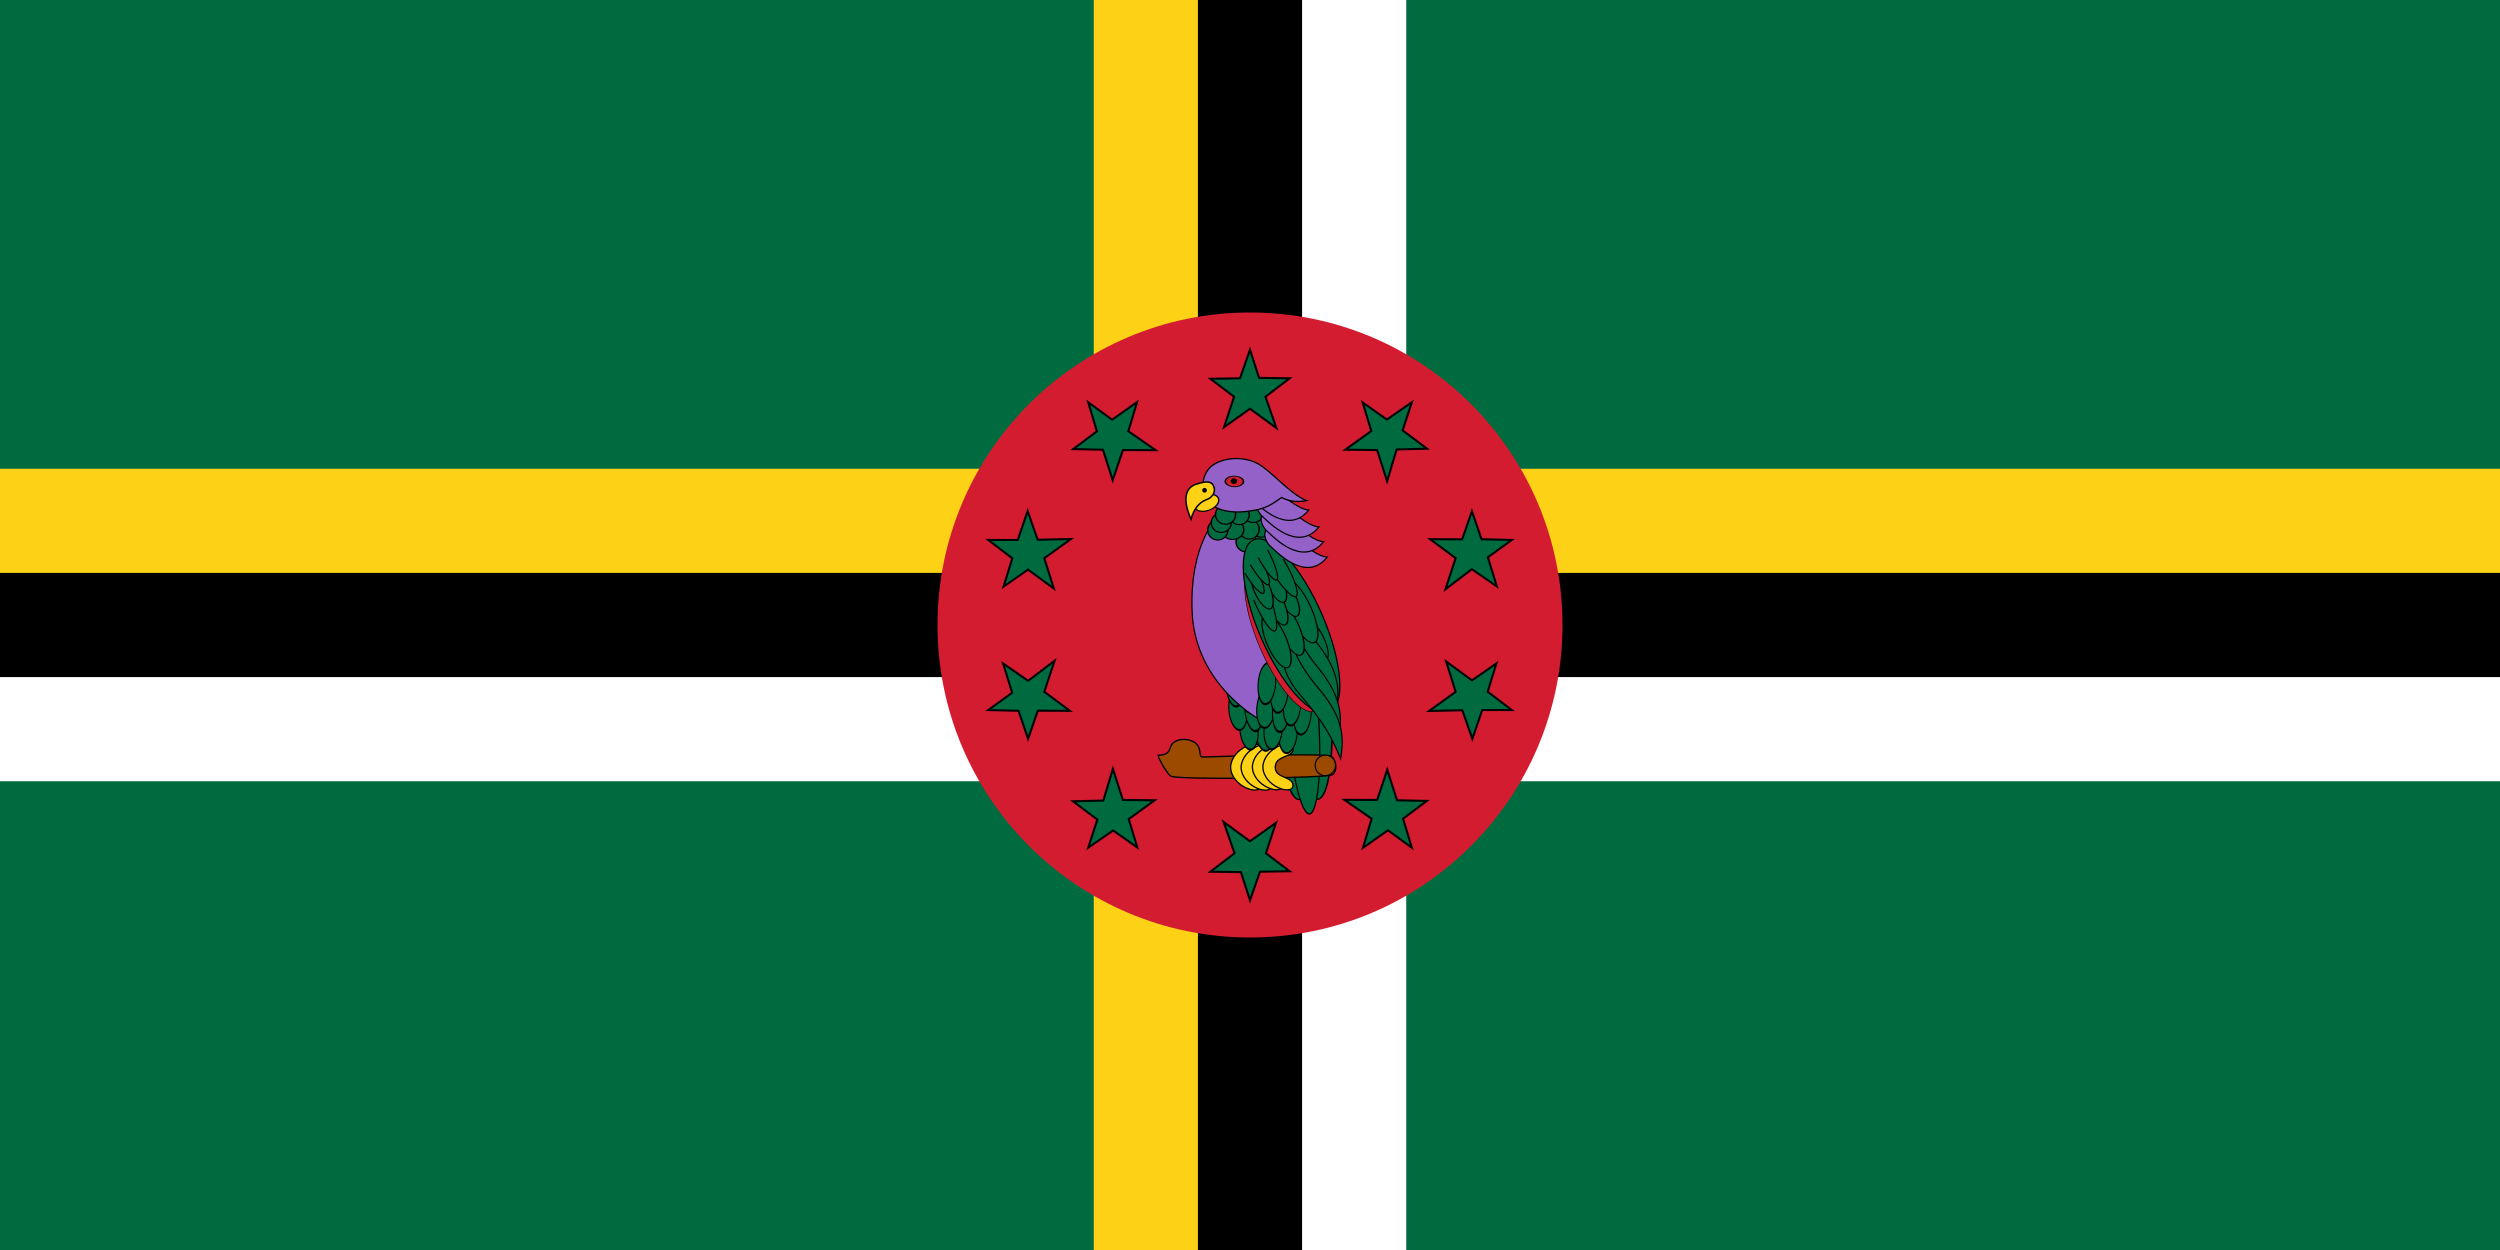
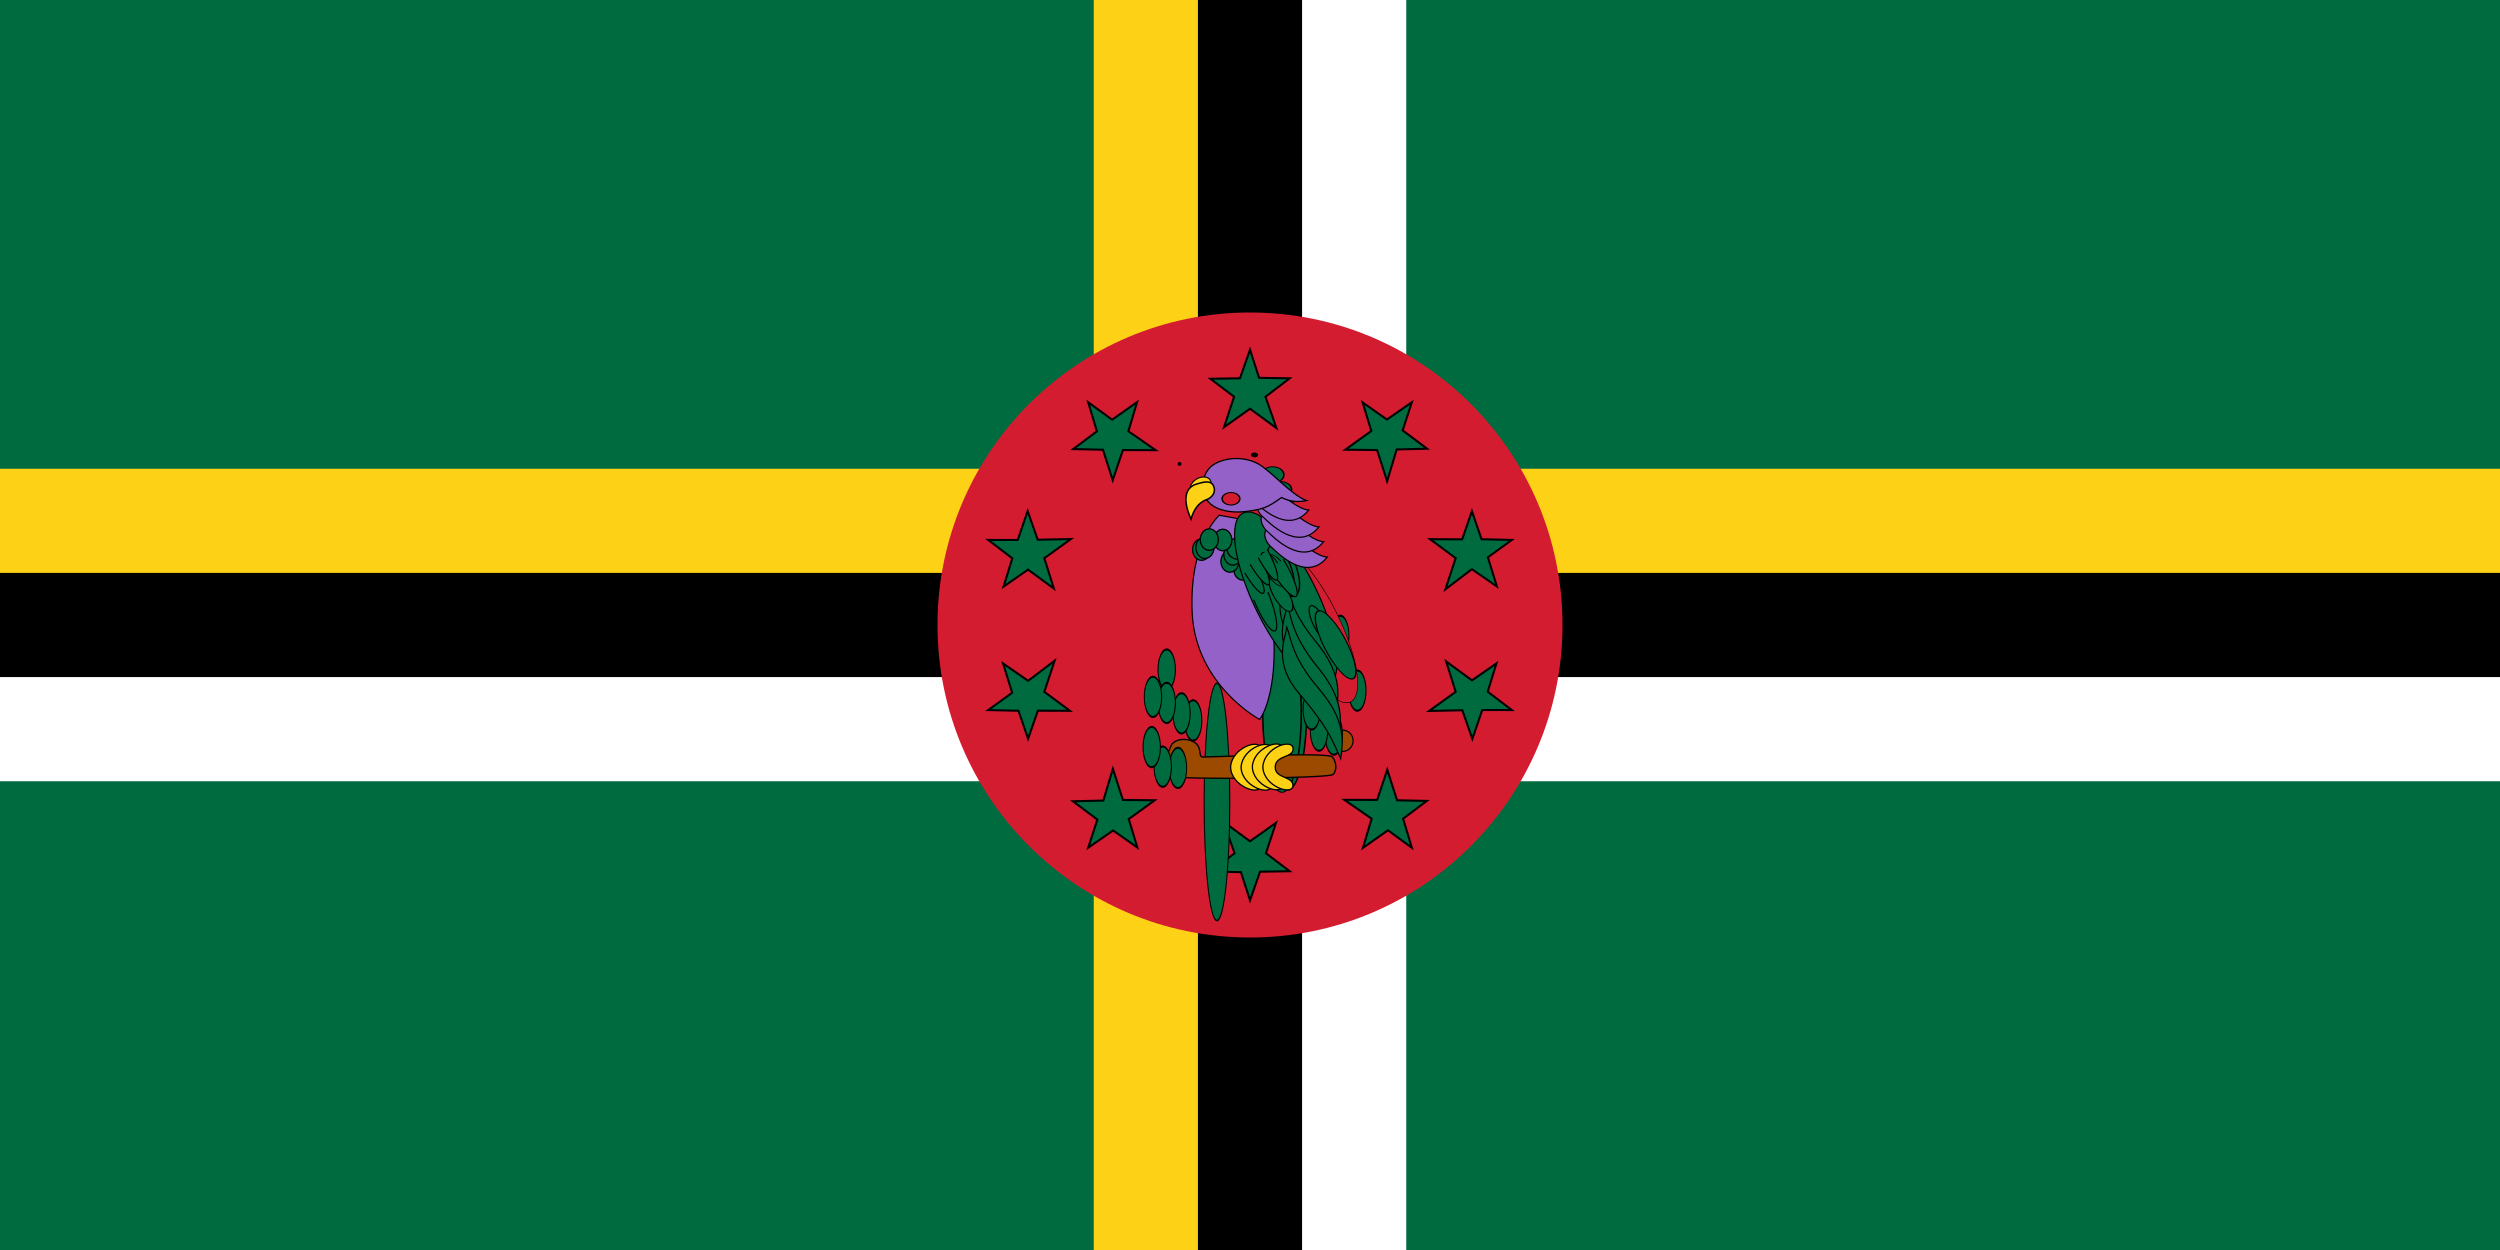
<svg xmlns="http://www.w3.org/2000/svg" xmlns:xlink="http://www.w3.org/1999/xlink" width="1200" height="600">
  <path fill="#006b3f" d="M0 0h1200v600H0z" />
  <path fill="#fcd116" d="M525 0h75v600h-75z" />
  <path fill="#fcd116" d="M0 225h1200v75H0z" />
  <path fill="#fff" d="M600 0h75v600h-75z" />
  <path fill="#fff" d="M0 300h1200v75H0z" />
  <path d="M575 0h50v600h-50z" />
  <path d="M0 275h1200v50H0z" />
  <g fill="#006b3f" transform="translate(600 300)">
    <circle r="150" fill="#d41c30" />
    <g id="b">
      <path id="a" stroke="#000" d="M-4.81-118.41L0-132.13l4.37 13.5 14.65.22-11.59 8.85 5.25 15.05L0-103.8l-12.46 8.85 4.81-14.61-11.37-8.63 14.21-.22z" />
      <use xlink:href="#a" transform="rotate(180)" />
    </g>
    <use xlink:href="#b" transform="rotate(36)" />
    <use xlink:href="#b" transform="rotate(72)" />
    <use xlink:href="#b" transform="rotate(108)" />
    <use xlink:href="#b" transform="rotate(144)" />
    <g stroke="#000" stroke-width="2.5">
-       <ellipse cx="680.21" cy="586.13" rx="30.805" ry="189.82" transform="matrix(.28955 -.03018 .0166 .23226 -186.117 -75.926)" />
-       <ellipse cx="680.21" cy="586.13" rx="30.805" ry="189.82" transform="matrix(.30626 -.03184 .0167 .23225 -188.733 -74.887)" />
-       <ellipse cx="680.21" cy="586.13" rx="30.805" ry="189.82" transform="matrix(.245 -.0259 .0179 .25675 -151.947 -90.936)" />
+       <ellipse cx="680.21" cy="586.13" rx="30.805" ry="189.82" transform="matrix(.3 0 0 .2 -186.1 -75.9)" />
+       <ellipse cx="680.21" cy="586.13" rx="30.805" ry="189.82" transform="matrix(.3 0 0 .2 -188.7 -74.9)" />
+       <ellipse cx="680.21" cy="586.13" rx="30.805" ry="189.82" transform="matrix(.2 0 0 .3 -151.9 -90.9)" />
      <path fill="#9c4a00" stroke-width=".657" d="M-44.213 62.565c7.657-.32 4.332-4.416 8.2-6.596C-32.15 53.79-26.65 55.23-25 57.954c1.65 2.722.327 5.397 2.45 5.433 2.126.037 59.928-2.387 62.01-.105 2.085 2.28 2.43 6.776.27 8.524-2.16 1.77-75.235 2.588-77.75.738-2.518-1.824-6.203-9.53-6.195-9.98z" />
      <path fill="#fcd116" stroke-width=".633" d="M-3.377 68.195c-.14 5.775 8.404 4.14 8.52 8.963-.256 5.114-14.323.313-14.46-9.04C-8.73 58.77 5.04 54.153 5.21 59.49c.125 4.435-8.448 2.927-8.587 8.703z" />
      <path fill="#fcd116" stroke-width=".633" d="M1.664 68.26c-.14 5.777 8.403 4.14 8.52 8.965-.257 5.113-14.324.312-14.46-9.042.586-9.345 14.355-13.962 14.525-8.625.126 4.435-8.447 2.928-8.586 8.703z" />
      <path fill="#fcd116" stroke-width=".633" d="M7.07 68.058c-.138 5.775 8.404 4.14 8.522 8.963-.257 5.115-14.324.314-14.46-9.04.585-9.345 14.354-13.963 14.524-8.625.127 4.435-8.446 2.927-8.585 8.703z" />
      <path fill="#fcd116" stroke-width=".633" d="M12.11 68.124c-.137 5.776 8.405 4.14 8.522 8.964-.257 5.113-14.324.312-14.46-9.042.586-9.345 14.355-13.962 14.525-8.625.126 4.436-8.447 2.93-8.586 8.704z" />
-       <ellipse fill="#9c4a00" stroke-width=".399" cx="478.38" cy="-41.086" rx="3.534" ry="3.403" transform="matrix(1.37992 .02078 -.03062 1.45444 -625.227 117.205)" />
-       <ellipse cx="427.11" cy="905" rx="20.814" ry="24.144" transform="matrix(.20742 -.0313 .04226 .39514 -119.978 -293.416)" />
-       <ellipse cx="427.11" cy="905" rx="20.814" ry="24.144" transform="matrix(.20742 -.0313 .04226 .39514 -127.335 -293.996)" />
-       <ellipse cx="427.11" cy="905" rx="20.814" ry="24.144" transform="matrix(.20742 -.0313 .04226 .39514 -132.603 -303.41)" />
-       <ellipse cx="427.11" cy="905" rx="20.814" ry="24.144" transform="matrix(.19943 -.03154 .04632 .43593 -125.407 -340.635)" />
-       <ellipse cx="427.11" cy="905" rx="20.814" ry="24.144" transform="matrix(.1995 -.03084 .04356 .40874 -112.65 -316.232)" />
-       <ellipse cx="427.11" cy="905" rx="20.814" ry="24.144" transform="matrix(.1995 -.03084 .04356 .40874 -118.304 -319.64)" />
-       <ellipse cx="427.11" cy="905" rx="20.814" ry="24.144" transform="matrix(.1995 -.03084 .04356 .40874 -125.437 -324.554)" />
-       <ellipse cx="427.11" cy="905" rx="20.814" ry="24.144" transform="matrix(.1995 -.03084 .04356 .40874 -132.042 -327.532)" />
+       <ellipse fill="#9c4a00" stroke-width=".399" cx="478.38" cy="-41.086" rx="3.534" ry="3.403" transform="matrix(1.4 0 0 1.5 -625.2 117.2)" />
+       <ellipse cx="427.11" cy="905" rx="20.814" ry="24.144" transform="matrix(.2 0 0 .4 -120 -293.4)" />
+       <ellipse cx="427.11" cy="905" rx="20.814" ry="24.144" transform="matrix(.2 0 0 .4 -127.3 -294)" />
+       <ellipse cx="427.11" cy="905" rx="20.814" ry="24.144" transform="matrix(.2 0 0 .4 -132.6 -303.4)" />
+       <ellipse cx="427.11" cy="905" rx="20.814" ry="24.144" transform="matrix(.2 0 0 .4 -125.4 -340.6)" />
+       <ellipse cx="427.11" cy="905" rx="20.814" ry="24.144" transform="matrix(.2 0 0 .4 -112.7 -316.2)" />
+       <ellipse cx="427.11" cy="905" rx="20.814" ry="24.144" transform="matrix(.2 0 0 .4 -118.3 -319.6)" />
+       <ellipse cx="427.11" cy="905" rx="20.814" ry="24.144" transform="matrix(.2 0 0 .4 -125.4 -324.6)" />
+       <ellipse cx="427.11" cy="905" rx="20.814" ry="24.144" transform="matrix(.2 0 0 .4 -132 -327.5)" />
      <path fill="#9461c9" stroke-width=".575" d="M-14.734-52.686s-14.655 12.72-13.01 47.144C-25.9 29.078 4.648 45.352 4.648 45.352s7.785-9.827 6.88-37.644C9.348-32.96-5.077-50.93-5.077-50.93l-9.656-1.756z" />
-       <ellipse cx="427.11" cy="905" rx="20.814" ry="24.144" transform="matrix(.20968 .00618 -.02884 .39634 -45.183 -309.4)" />
-       <ellipse cx="427.11" cy="905" rx="20.814" ry="24.144" transform="matrix(.20968 .00618 -.02884 .39634 -52.32 -311.283)" />
-       <ellipse cx="427.11" cy="905" rx="20.814" ry="24.144" transform="matrix(.20968 .00618 -.02884 .39634 -55.825 -321.487)" />
-       <ellipse cx="427.11" cy="905" rx="20.814" ry="24.144" transform="matrix(.20186 .0045 -.0321 .4372 -42.11 -356.832)" />
-       <ellipse cx="427.11" cy="905" rx="20.814" ry="24.144" transform="matrix(.2018 .0052 -.02998 .40996 -33.907 -330.547)" />
-       <ellipse cx="427.11" cy="905" rx="20.814" ry="24.144" transform="matrix(.2018 .0052 -.02998 .40996 -38.863 -334.906)" />
-       <ellipse cx="427.11" cy="905" rx="20.814" ry="24.144" transform="matrix(.2018 .0052 -.02998 .40996 -45.006 -341.014)" />
-       <ellipse cx="427.11" cy="905" rx="20.814" ry="24.144" transform="matrix(.2018 .0052 -.02998 .40996 -50.974 -345.12)" />
-       <ellipse fill="#d41c30" stroke-width="1pt" cx="624.42" cy="606.11" rx="58.28" ry="186.49" transform="matrix(.19787 -.07643 .08023 .1871 -155.838 -59.213)" />
-       <ellipse stroke-width="1.464" cx="218.13" cy="356.75" rx="10.823" ry="12.905" transform="matrix(.49828 .00887 -.00657 .36896 -99.51 -162.77)" />
-       <ellipse stroke-width="1.546" cx="218.13" cy="356.75" rx="10.823" ry="12.905" transform="matrix(.44637 .00795 -.00657 .36896 -84.135 -169.3)" />
-       <ellipse stroke-width="1.546" cx="218.13" cy="356.75" rx="10.823" ry="12.905" transform="matrix(.44637 .00795 -.00657 .36896 -90.652 -169.416)" />
-       <ellipse stroke-width="1.56" cx="218.13" cy="356.75" rx="10.823" ry="12.905" transform="matrix(.46714 .00832 -.00617 .34637 -93.888 -166.37)" />
-       <ellipse stroke-width="1.56" cx="218.13" cy="356.75" rx="10.823" ry="12.905" transform="matrix(.46714 .00832 -.00617 .34637 -94.462 -172.017)" />
-       <ellipse stroke-width="1.546" cx="218.13" cy="356.75" rx="10.823" ry="12.905" transform="matrix(.44637 .00795 -.00657 .36896 -96.878 -173.22)" />
-       <ellipse stroke-width="1.562" cx="218.13" cy="356.75" rx="10.823" ry="12.905" transform="matrix(.44637 .00795 -.00644 .36143 -95.47 -176.63)" />
-       <ellipse stroke-width="1.464" cx="218.13" cy="356.75" rx="10.823" ry="12.905" transform="matrix(.49828 .00887 -.00657 .36896 -114.725 -179.37)" />
-       <ellipse stroke-width="1.56" cx="218.13" cy="356.75" rx="10.823" ry="12.905" transform="matrix(.46714 .00832 -.00617 .34637 -98.157 -179.08)" />
-       <ellipse stroke-width="1.562" cx="218.13" cy="356.75" rx="10.823" ry="12.905" transform="matrix(.44637 .00795 -.00644 .36143 -100.29 -183.52)" />
-       <ellipse stroke-width="1.546" cx="218.13" cy="356.75" rx="10.823" ry="12.905" transform="matrix(.44637 .00795 -.00657 .36896 -110.49 -178.906)" />
-       <ellipse stroke-width="1.562" cx="218.13" cy="356.75" rx="10.823" ry="12.905" transform="matrix(.44637 .00795 -.00644 .36143 -108.857 -179.772)" />
-       <ellipse stroke-width="1.562" cx="218.13" cy="356.75" rx="10.823" ry="12.905" transform="matrix(.44637 .00795 -.00644 .36143 -106.807 -183.696)" />
-       <ellipse stroke-width="2.545" cx="528.68" cy="564.48" rx="67.438" ry="205.64" transform="matrix(.21932 -.07743 .08683 .20202 -145.015 -72.556)" />
-       <ellipse cx="528.68" cy="646.07" rx="13.321" ry="40.796" transform="matrix(.20574 -.09785 .0947 .21196 -137.122 -77.403)" />
+       <ellipse cx="427.11" cy="905" rx="20.814" ry="24.144" transform="matrix(.2 0 0 .4 -45.2 -309.4)" />
+       <ellipse cx="427.11" cy="905" rx="20.814" ry="24.144" transform="matrix(.2 0 0 .4 -52.3 -311.3)" />
+       <ellipse cx="427.11" cy="905" rx="20.814" ry="24.144" transform="matrix(.2 0 0 .4 -55.8 -321.5)" />
+       <ellipse cx="427.11" cy="905" rx="20.814" ry="24.144" transform="matrix(.2 0 0 .4 -42.1 -356.8)" />
+       <ellipse cx="427.11" cy="905" rx="20.814" ry="24.144" transform="matrix(.2 0 0 .4 -33.9 -330.5)" />
+       <ellipse cx="427.11" cy="905" rx="20.814" ry="24.144" transform="matrix(.2 0 0 .4 -38.9 -334.9)" />
+       <ellipse cx="427.11" cy="905" rx="20.814" ry="24.144" transform="matrix(.2 0 0 .4 -45 -341)" />
+       <ellipse cx="427.11" cy="905" rx="20.814" ry="24.144" transform="matrix(.2 0 0 .4 -51 -345.1)" />
+       <ellipse fill="#d41c30" stroke-width="1pt" cx="624.42" cy="606.11" rx="58.28" ry="186.49" transform="matrix(.2 -.1 .1 .2 -155.8 -59.2)" />
+       <ellipse stroke-width="1.464" cx="218.13" cy="356.75" rx="10.823" ry="12.905" transform="matrix(.5 0 0 .4 -99.5 -162.8)" />
+       <ellipse stroke-width="1.546" cx="218.13" cy="356.75" rx="10.823" ry="12.905" transform="matrix(.4 0 0 .4 -84.1 -169.3)" />
+       <ellipse stroke-width="1.546" cx="218.13" cy="356.75" rx="10.823" ry="12.905" transform="matrix(.4 0 0 .4 -90.7 -169.4)" />
+       <ellipse stroke-width="1.56" cx="218.13" cy="356.75" rx="10.823" ry="12.905" transform="matrix(.5 0 0 .3 -93.9 -166.4)" />
+       <ellipse stroke-width="1.56" cx="218.13" cy="356.75" rx="10.823" ry="12.905" transform="matrix(.5 0 0 .3 -94.5 -172)" />
+       <ellipse stroke-width="1.546" cx="218.13" cy="356.75" rx="10.823" ry="12.905" transform="matrix(.4 0 0 .4 -96.9 -173.2)" />
+       <ellipse stroke-width="1.562" cx="218.13" cy="356.75" rx="10.823" ry="12.905" transform="matrix(.4 0 0 .4 -95.5 -176.6)" />
+       <ellipse stroke-width="1.464" cx="218.13" cy="356.75" rx="10.823" ry="12.905" transform="matrix(.5 0 0 .4 -114.7 -179.4)" />
+       <ellipse stroke-width="1.56" cx="218.13" cy="356.75" rx="10.823" ry="12.905" transform="matrix(.5 0 0 .3 -98.2 -179.1)" />
+       <ellipse stroke-width="1.562" cx="218.13" cy="356.75" rx="10.823" ry="12.905" transform="matrix(.4 0 0 .4 -100.3 -183.5)" />
+       <ellipse stroke-width="1.546" cx="218.13" cy="356.75" rx="10.823" ry="12.905" transform="matrix(.4 0 0 .4 -110.5 -178.9)" />
+       <ellipse stroke-width="1.562" cx="218.13" cy="356.75" rx="10.823" ry="12.905" transform="matrix(.4 0 0 .4 -108.9 -179.8)" />
+       <ellipse stroke-width="1.562" cx="218.13" cy="356.75" rx="10.823" ry="12.905" transform="matrix(.4 0 0 .4 -106.8 -183.7)" />
+       <ellipse stroke-width="2.545" cx="528.68" cy="564.48" rx="67.438" ry="205.64" transform="matrix(.2 -.1 .1 .2 -145 -72.6)" />
+       <ellipse cx="528.68" cy="646.07" rx="13.321" ry="40.796" transform="matrix(.2 -.1 .1 .2 -137.1 -77.4)" />
      <path stroke-width=".575" d="M31.463 7.8C44.273 23.396 42.656 33.3 41.32 41.68c-4.025-9.663-6.223-15.746-19.035-31.347-12.813-15.6-6.418-26.548-5.538-32.316C18.673-16.99 18.65-7.803 31.463 7.8z" />
      <path stroke-width=".575" d="M32.616 20.398C45.426 35.996 43.81 45.9 42.473 54.28 38.45 44.62 36.25 38.536 23.438 22.935 10.625 7.334 17.02-3.613 17.9-9.382c1.927 4.993 1.903 14.18 14.716 29.78z" />
      <path stroke-width=".575" d="M33.002 30.545c13.12 15.323 11.7 25.26 10.532 33.667-4.217-9.576-6.536-15.61-19.658-30.936C10.754 17.95 16.93 6.87 17.693 1.086c2.026 4.95 2.186 14.134 15.31 29.46z" />
-       <ellipse stroke-width="1.389" cx="528.68" cy="646.07" rx="13.321" ry="40.796" transform="matrix(.40784 -.1038 .16694 .37767 -299.57 -196.03)" />
-       <ellipse stroke-width="1.64" cx="528.68" cy="646.07" rx="13.321" ry="40.796" transform="matrix(.3669 -.0631 .12978 .31265 -259.003 -166.87)" />
-       <ellipse stroke-width="1.64" cx="528.68" cy="646.07" rx="13.321" ry="40.796" transform="matrix(.36815 -.05532 .12326 .3153 -261.524 -166.82)" />
-       <ellipse stroke-width="2.097" cx="528.68" cy="646.07" rx="13.321" ry="40.796" transform="matrix(.29658 -.0543 .1115 .23308 -211.07 -135.538)" />
-       <ellipse stroke-width="2.097" cx="528.68" cy="646.07" rx="13.321" ry="40.796" transform="matrix(.29952 -.038 .0968 .23873 -208.27 -143.865)" />
+       <ellipse stroke-width="1.389" cx="528.68" cy="646.07" rx="13.321" ry="40.796" transform="matrix(.4 -.1 .2 .4 -299.6 -196)" />
+       <ellipse stroke-width="1.64" cx="528.68" cy="646.07" rx="13.321" ry="40.796" transform="matrix(.4 -.1 .1 .3 -259 -166.9)" />
+       <ellipse stroke-width="1.64" cx="528.68" cy="646.07" rx="13.321" ry="40.796" transform="matrix(.4 -.1 .1 .3 -261.5 -166.8)" />
+       <ellipse stroke-width="2.097" cx="528.68" cy="646.07" rx="13.321" ry="40.796" transform="matrix(.3 -.1 .1 .2 -211.1 -135.5)" />
+       <ellipse stroke-width="2.097" cx="528.68" cy="646.07" rx="13.321" ry="40.796" transform="matrix(.3 0 .1 .2 -208.3 -143.9)" />
      <path stroke-width=".575" d="M8.62-15.768C12.407-6.513 13.94 1.81 12.04 2.81c-1.9 1-6.513-5.7-10.3-14.956" />
-       <ellipse stroke-width="2.097" cx="528.68" cy="646.07" rx="13.321" ry="40.796" transform="matrix(.29952 -.038 .0968 .23873 -208.894 -154.737)" />
-       <ellipse stroke-width="2.097" cx="528.68" cy="646.07" rx="13.321" ry="40.796" transform="matrix(.30032 -.0321 .09144 .24056 -212.194 -155.987)" />
+       <ellipse stroke-width="2.097" cx="528.68" cy="646.07" rx="13.321" ry="40.796" transform="matrix(.3 0 .1 .2 -208.9 -154.7)" />
+       <ellipse stroke-width="2.097" cx="528.68" cy="646.07" rx="13.321" ry="40.796" transform="matrix(.3 0 .1 .2 -212.2 -156)" />
      <path stroke-width=".575" d="M2.026-28.338C5.704-22.084 7.684-16.244 6.444-15.3c-1.238.94-5.227-3.37-8.905-9.623" />
      <path stroke-width=".575" d="M4.573-32.485C8.25-26.23 10.23-20.39 8.99-19.448c-1.237.942-5.226-3.368-8.904-9.622M16.013-31.607c5.125 8.543 7.883 16.52 6.154 17.81-1.727 1.29-7.288-4.598-12.413-13.14" />
      <path stroke-width=".575" d="M8.452-36.082c3.693 6.904 5.687 13.348 4.45 14.385-1.237 1.036-5.236-3.727-8.93-10.632" />
      <path fill="#9461c9" stroke-width=".591" d="M8.125-46.086c-2.466 2.482-.05 7.123 2.205 8.8 2.53 2.295 16.742 17.287 26.77 4.673-8.035-.146-23.028-19.004-28.975-13.473z" />
      <path fill="#9461c9" stroke-width=".591" d="M6.37-53.486c-2.466 2.483-.052 7.124 2.205 8.802 2.53 2.294 16.742 17.286 26.768 4.672-8.033-.146-23.026-19.005-28.974-13.474z" />
      <path fill="#9461c9" stroke-width=".591" d="M4.123-60.576c-2.466 2.482-.05 7.124 2.205 8.8 2.53 2.295 16.742 17.287 26.77 4.673-8.035-.146-23.028-19.004-28.975-13.473z" />
      <path fill="#9461c9" stroke-width=".591" d="M-.76-68.687c-2.464 2.483-.05 7.124 2.207 8.8 2.53 2.296 16.742 17.288 26.77 4.674C20.18-55.36 5.188-74.218-.76-68.687z" />
      <path fill="#9461c9" stroke-width=".628" d="M-18.272-76.448c5.08-3.78 14.412-4.884 21.68-1.183 6.057 2.965 16.15 15.072 23.736 17.934-5.34.952-8.59.147-12.002-1.492-6.74 4.88-9.14 5.61-16.008 6.57-9.55 1.378-17.48-1.108-20.266-6.09-2.84-4.7-1.615-12.238 2.86-15.74z" />
-       <ellipse fill="#d41c30" cx="287.23" cy="323.04" rx="14.154" ry="14.986" transform="matrix(.3091 .0055 -.003 .16933 -95.304 -125.19)" />
-       <ellipse fill="#fcd116" cx="204.58" cy="348.26" rx="23.254" ry="15.895" transform="matrix(.2458 -.09144 .08132 .21925 -99.445 -116.29)" />
-       <ellipse fill="#000" cx="283.9" cy="333.86" rx="5.828" ry="5.828" transform="matrix(.2699 .0048 -.00416 .23342 -82.956 -148.374)" stroke="none" />
+       <ellipse fill="#d41c30" cx="287.23" cy="323.04" rx="14.154" ry="14.986" transform="matrix(.3 0 0 .2 -95.3 -125.2)" />
+       <ellipse fill="#fcd116" cx="204.58" cy="348.26" rx="23.254" ry="15.895" transform="matrix(.2 -.1 .1 .2 -99.4 -116.3)" />
+       <ellipse fill="#000" stroke="none" cx="283.9" cy="333.86" rx="5.828" ry="5.828" transform="matrix(.3 0 0 .2 -83 -148.4)" />
      <path fill="#fcd116" stroke-width=".732" d="M-17.128-65.515c.402 1.95-1.043 4.583-4.18 5.515-3.195 1.323-5.618 4.322-7.016 9.227-4.856-11.184-1.77-15.916 3.388-17.066 4.436-1.414 7.11-1.235 7.808 2.325z" />
-       <ellipse fill="#000" cx="198.98" cy="362.39" rx="4.71" ry="4.71" transform="matrix(.23597 -.01236 .01334 .2416 -73.6 -149.766)" stroke="none" />
+       <ellipse fill="#000" stroke="none" cx="198.98" cy="362.39" rx="4.71" ry="4.71" transform="matrix(.2 0 0 .2 -73.6 -149.8)" />
    </g>
  </g>
</svg>
